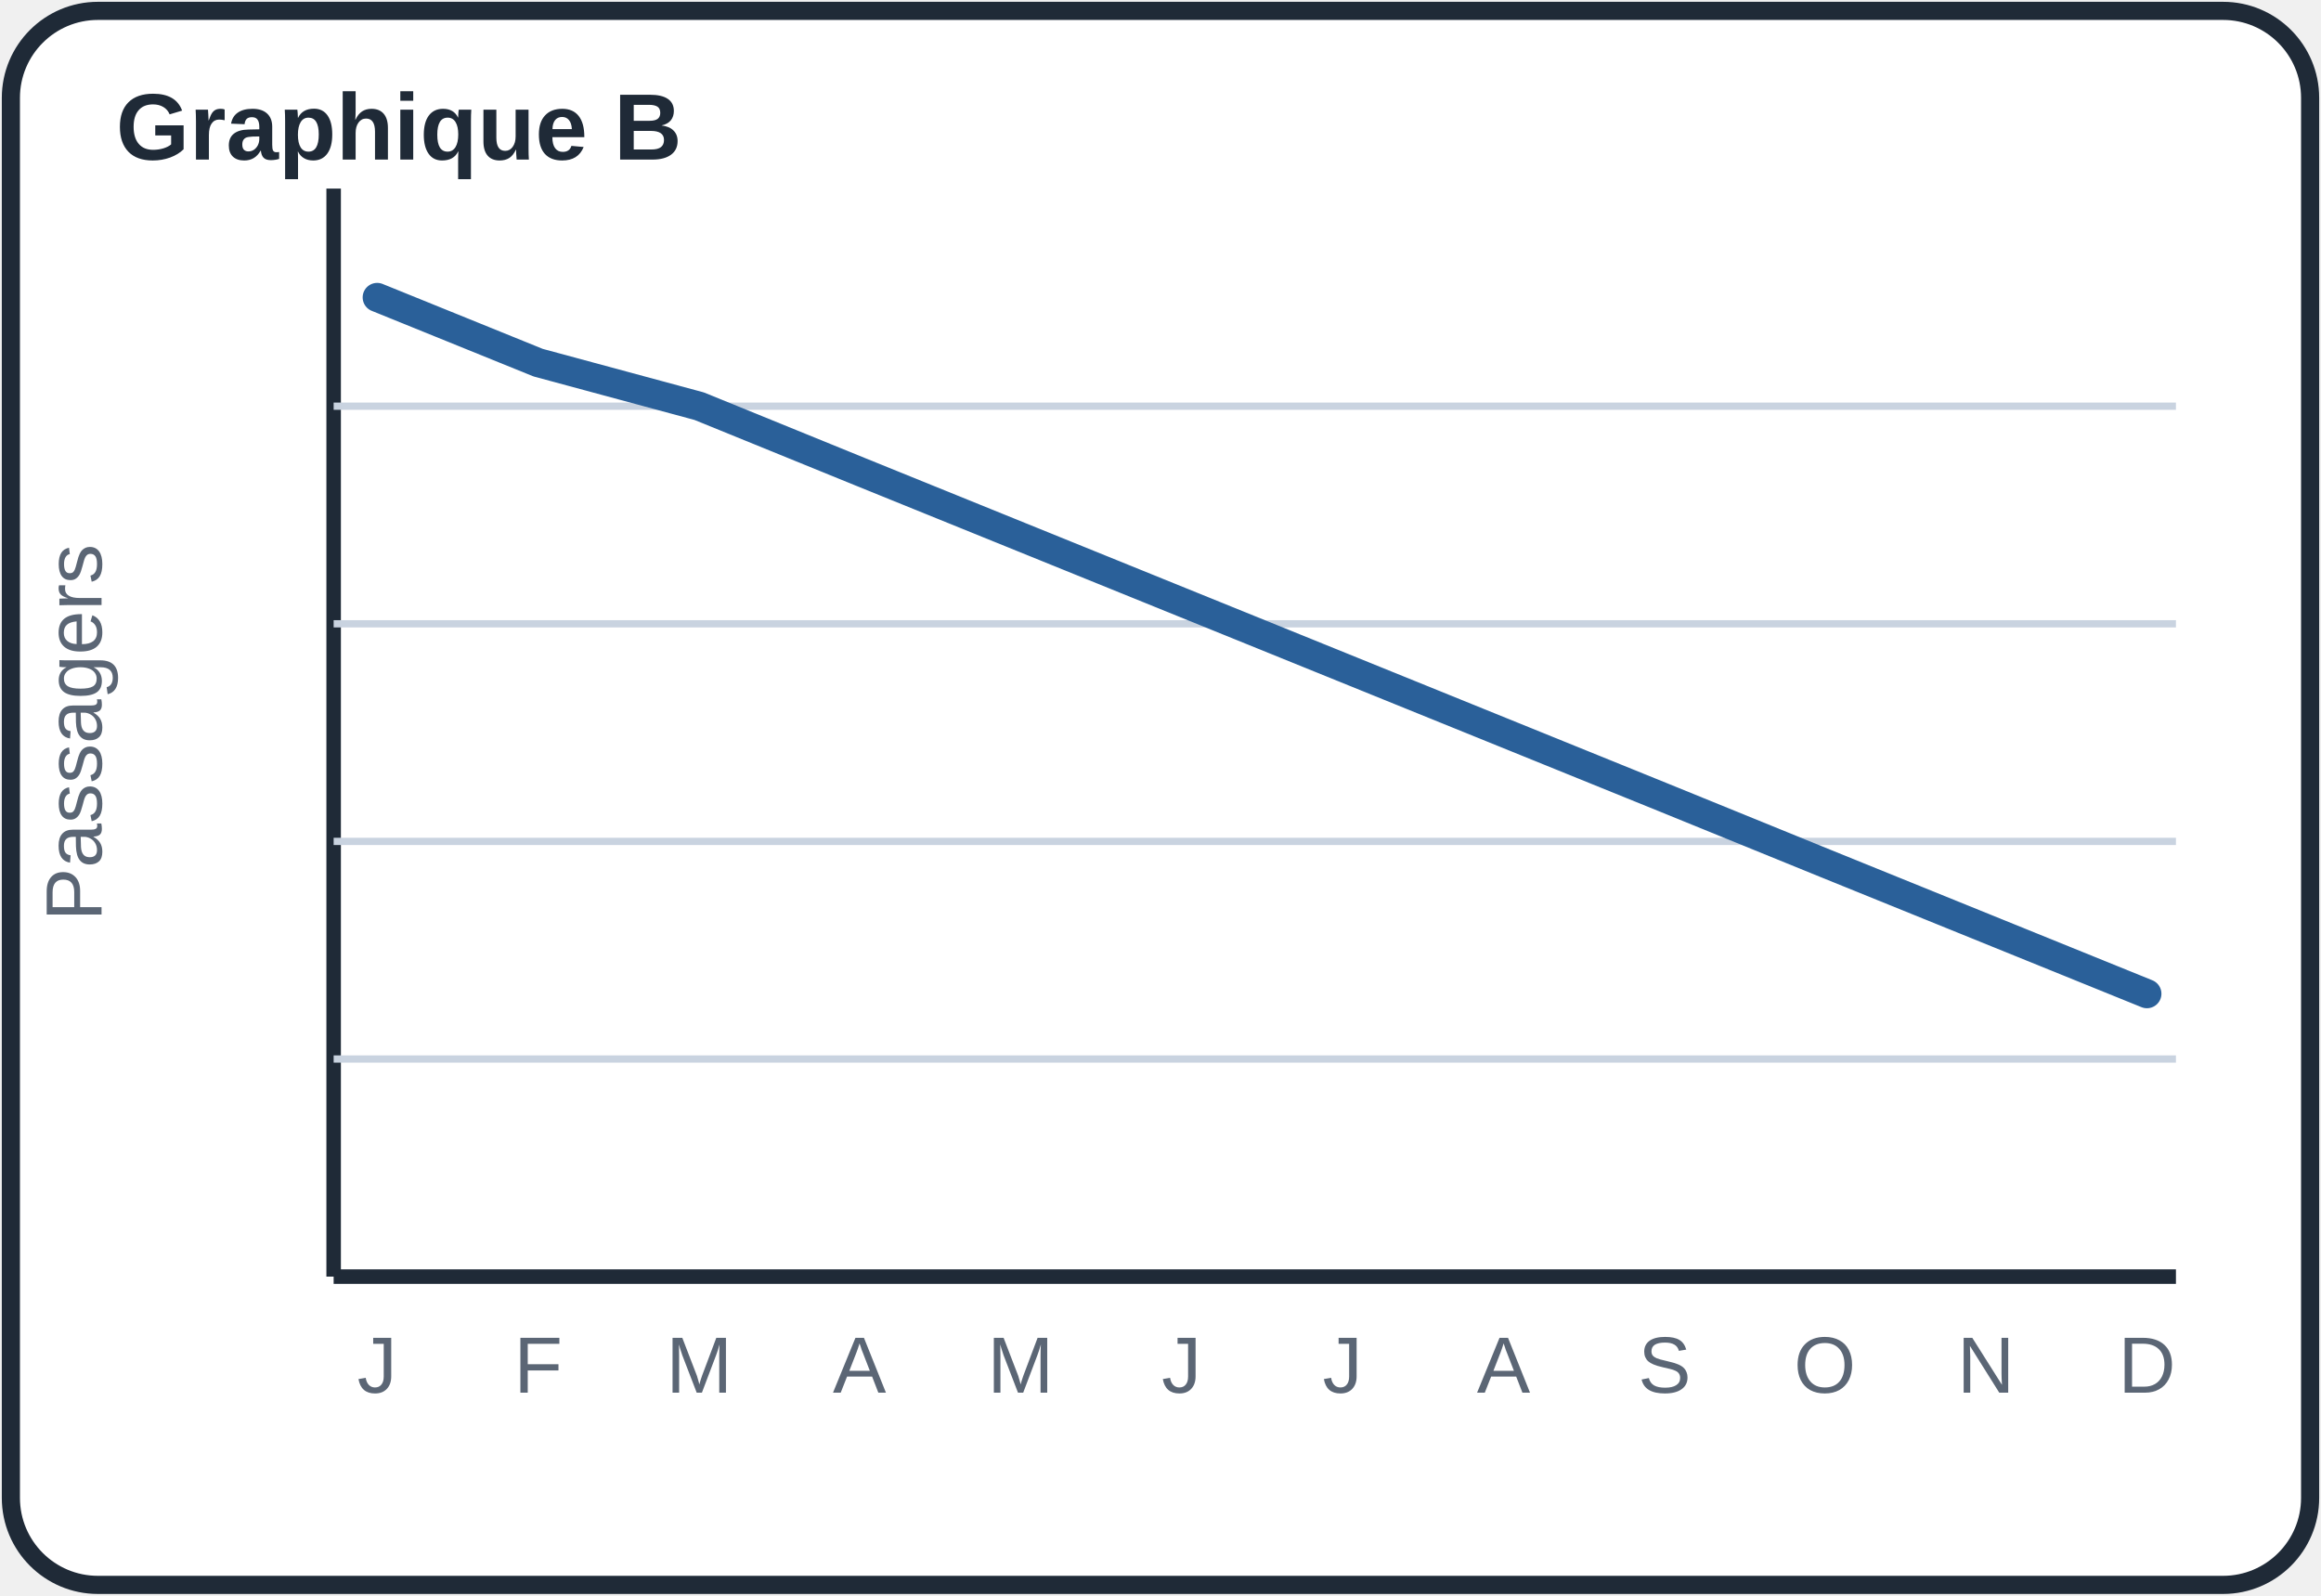
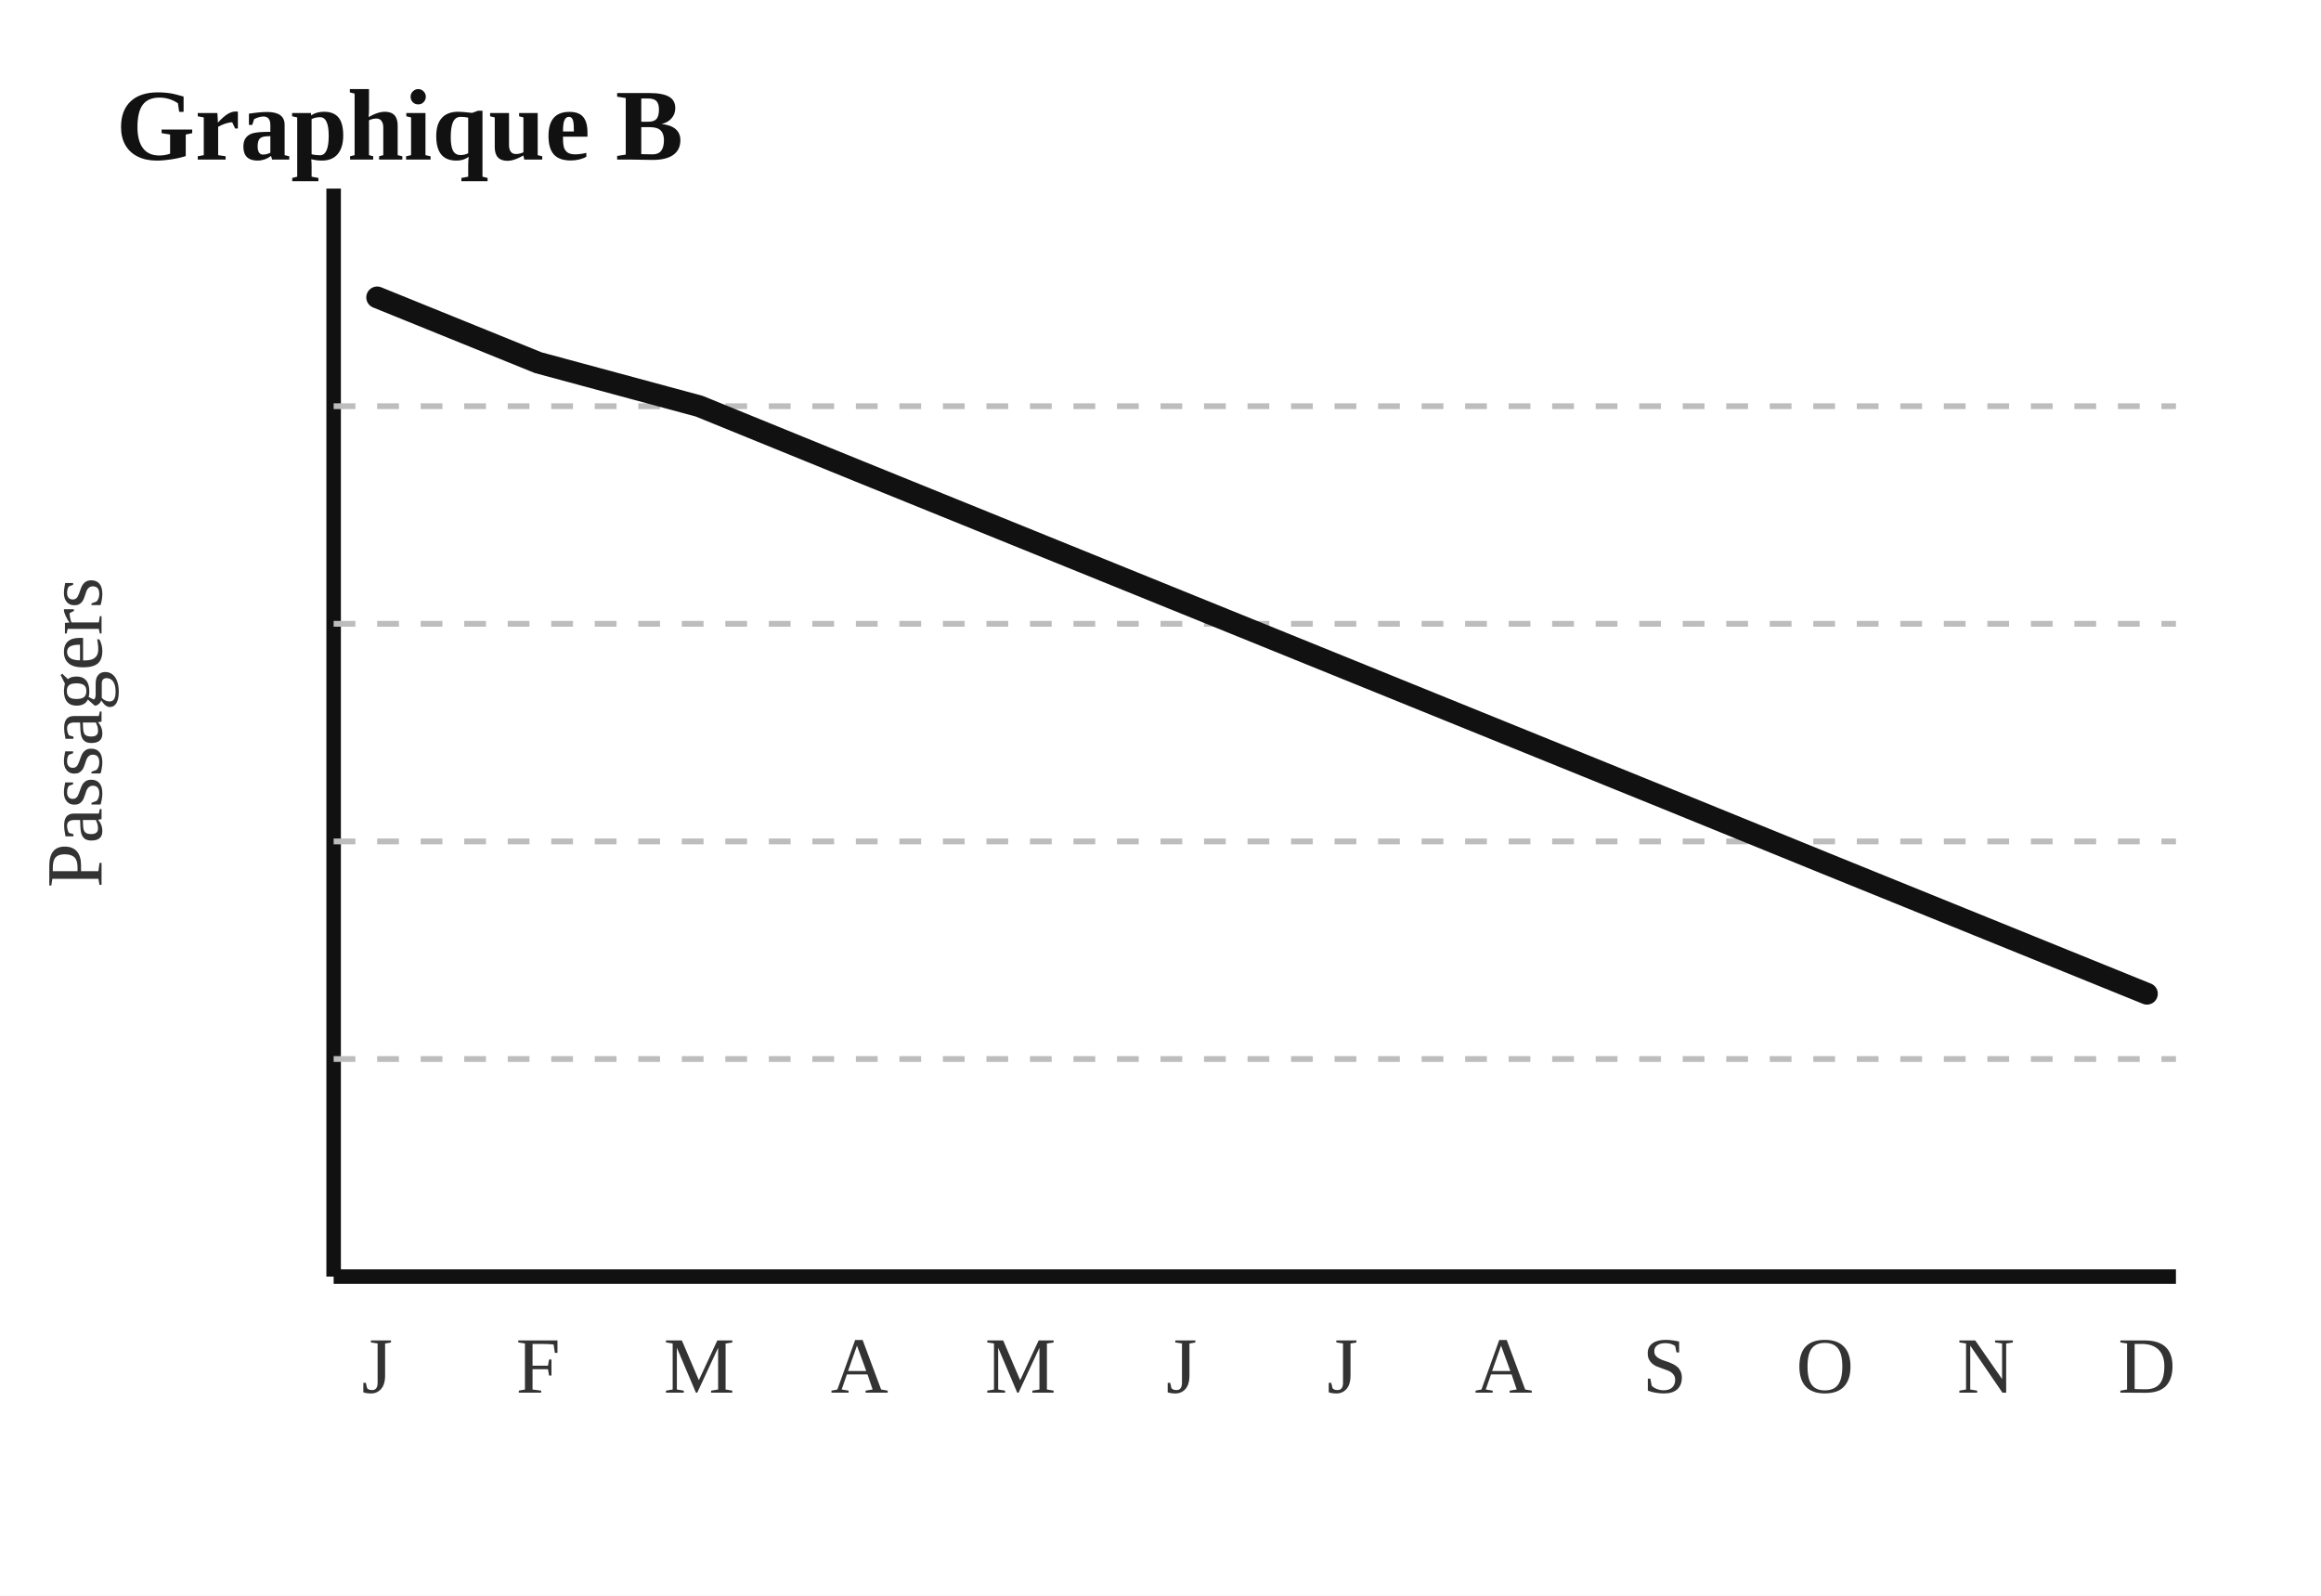
<svg xmlns="http://www.w3.org/2000/svg" viewBox="0 0 320 220" role="img" aria-label="Baisse régulière">
-   <rect x="1.5" y="1.5" width="317" height="217" rx="12" fill="#fff" stroke="#1F2A37" stroke-width="2.5" />
-   <text x="16" y="22" font-family="Arial" font-size="13" font-weight="700" fill="#1F2A37">Graphique B</text>
-   <line x1="46" y1="176" x2="300" y2="176" stroke="#1F2A37" stroke-width="2" />
-   <line x1="46" y1="26" x2="46" y2="176" stroke="#1F2A37" stroke-width="2" />
-   <line x1="46" y1="146.0" x2="300" y2="146.0" stroke="#C9D3E0" stroke-width="1" />
-   <line x1="46" y1="116.0" x2="300" y2="116.0" stroke="#C9D3E0" stroke-width="1" />
-   <line x1="46" y1="86.0" x2="300" y2="86.0" stroke="#C9D3E0" stroke-width="1" />
-   <line x1="46" y1="56.0" x2="300" y2="56.0" stroke="#C9D3E0" stroke-width="1" />
-   <text x="52.0" y="192" text-anchor="middle" font-family="Arial" font-size="11" fill="#5B6675">J</text>
-   <text x="74.2" y="192" text-anchor="middle" font-family="Arial" font-size="11" fill="#5B6675">F</text>
-   <text x="96.4" y="192" text-anchor="middle" font-family="Arial" font-size="11" fill="#5B6675">M</text>
-   <text x="118.5" y="192" text-anchor="middle" font-family="Arial" font-size="11" fill="#5B6675">A</text>
-   <text x="140.7" y="192" text-anchor="middle" font-family="Arial" font-size="11" fill="#5B6675">M</text>
-   <text x="162.9" y="192" text-anchor="middle" font-family="Arial" font-size="11" fill="#5B6675">J</text>
-   <text x="185.1" y="192" text-anchor="middle" font-family="Arial" font-size="11" fill="#5B6675">J</text>
-   <text x="207.3" y="192" text-anchor="middle" font-family="Arial" font-size="11" fill="#5B6675">A</text>
-   <text x="229.5" y="192" text-anchor="middle" font-family="Arial" font-size="11" fill="#5B6675">S</text>
-   <text x="251.6" y="192" text-anchor="middle" font-family="Arial" font-size="11" fill="#5B6675">O</text>
-   <text x="273.8" y="192" text-anchor="middle" font-family="Arial" font-size="11" fill="#5B6675">N</text>
-   <text x="296.0" y="192" text-anchor="middle" font-family="Arial" font-size="11" fill="#5B6675">D</text>
-   <polyline points="52.0,41.0 74.2,50.0 96.4,56.0 118.5,65.0 140.7,74.0 162.9,83.0 185.1,92.0 207.3,101.0 229.5,110.0 251.6,119.0 273.8,128.0 296.0,137.0" fill="none" stroke="#2A6099" stroke-width="4" stroke-linejoin="round" stroke-linecap="round" />
-   <text x="14" y="101.0" font-family="Arial" font-size="11" fill="#5B6675" transform="rotate(-90 14 101.0)" text-anchor="middle">Passagers</text>
+   <rect x="0" y="0" width="320" height="220" fill="#fff" />
+   <text x="16" y="22" font-family="Georgia, Times New Roman, serif" font-size="14" font-weight="700" fill="#111111">Graphique B</text>
+   <line x1="46" y1="176" x2="300" y2="176" stroke="#111111" stroke-width="2" />
+   <line x1="46" y1="26" x2="46" y2="176" stroke="#111111" stroke-width="2" />
+   <line x1="46" y1="146.0" x2="300" y2="146.0" stroke="#BDBDBD" stroke-width="0.8" stroke-dasharray="3 3" />
+   <line x1="46" y1="116.0" x2="300" y2="116.0" stroke="#BDBDBD" stroke-width="0.8" stroke-dasharray="3 3" />
+   <line x1="46" y1="86.0" x2="300" y2="86.0" stroke="#BDBDBD" stroke-width="0.8" stroke-dasharray="3 3" />
+   <line x1="46" y1="56.0" x2="300" y2="56.0" stroke="#BDBDBD" stroke-width="0.8" stroke-dasharray="3 3" />
+   <text x="52.0" y="192" text-anchor="middle" font-family="Georgia, Times New Roman, serif" font-size="11" fill="#333">J</text>
+   <text x="74.2" y="192" text-anchor="middle" font-family="Georgia, Times New Roman, serif" font-size="11" fill="#333">F</text>
+   <text x="96.4" y="192" text-anchor="middle" font-family="Georgia, Times New Roman, serif" font-size="11" fill="#333">M</text>
+   <text x="118.5" y="192" text-anchor="middle" font-family="Georgia, Times New Roman, serif" font-size="11" fill="#333">A</text>
+   <text x="140.7" y="192" text-anchor="middle" font-family="Georgia, Times New Roman, serif" font-size="11" fill="#333">M</text>
+   <text x="162.9" y="192" text-anchor="middle" font-family="Georgia, Times New Roman, serif" font-size="11" fill="#333">J</text>
+   <text x="185.1" y="192" text-anchor="middle" font-family="Georgia, Times New Roman, serif" font-size="11" fill="#333">J</text>
+   <text x="207.3" y="192" text-anchor="middle" font-family="Georgia, Times New Roman, serif" font-size="11" fill="#333">A</text>
+   <text x="229.5" y="192" text-anchor="middle" font-family="Georgia, Times New Roman, serif" font-size="11" fill="#333">S</text>
+   <text x="251.6" y="192" text-anchor="middle" font-family="Georgia, Times New Roman, serif" font-size="11" fill="#333">O</text>
+   <text x="273.8" y="192" text-anchor="middle" font-family="Georgia, Times New Roman, serif" font-size="11" fill="#333">N</text>
+   <text x="296.0" y="192" text-anchor="middle" font-family="Georgia, Times New Roman, serif" font-size="11" fill="#333">D</text>
+   <polyline points="52.0,41.0 74.2,50.0 96.4,56.0 118.5,65.0 140.7,74.0 162.9,83.0 185.1,92.0 207.3,101.0 229.5,110.0 251.6,119.0 273.8,128.0 296.0,137.0" fill="none" stroke="#111" stroke-width="3" stroke-linejoin="round" stroke-linecap="round" />
+   <text x="14" y="101.0" font-family="Georgia, Times New Roman, serif" font-size="11" fill="#333" transform="rotate(-90 14 101.0)" text-anchor="middle">Passagers</text>
</svg>
